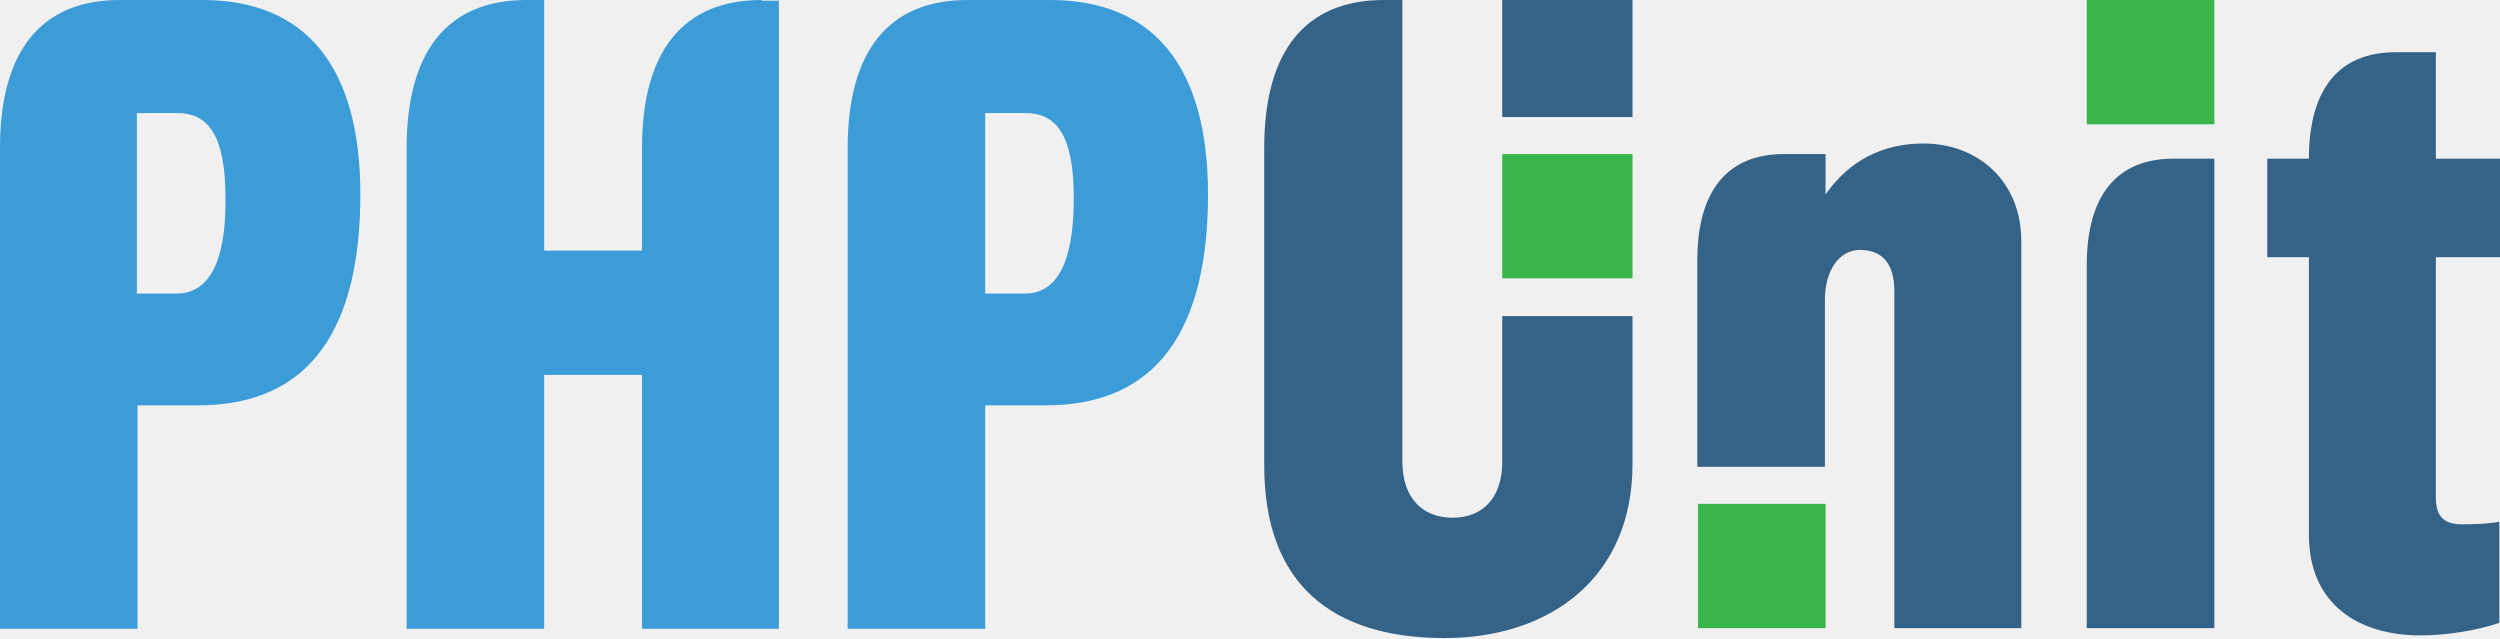
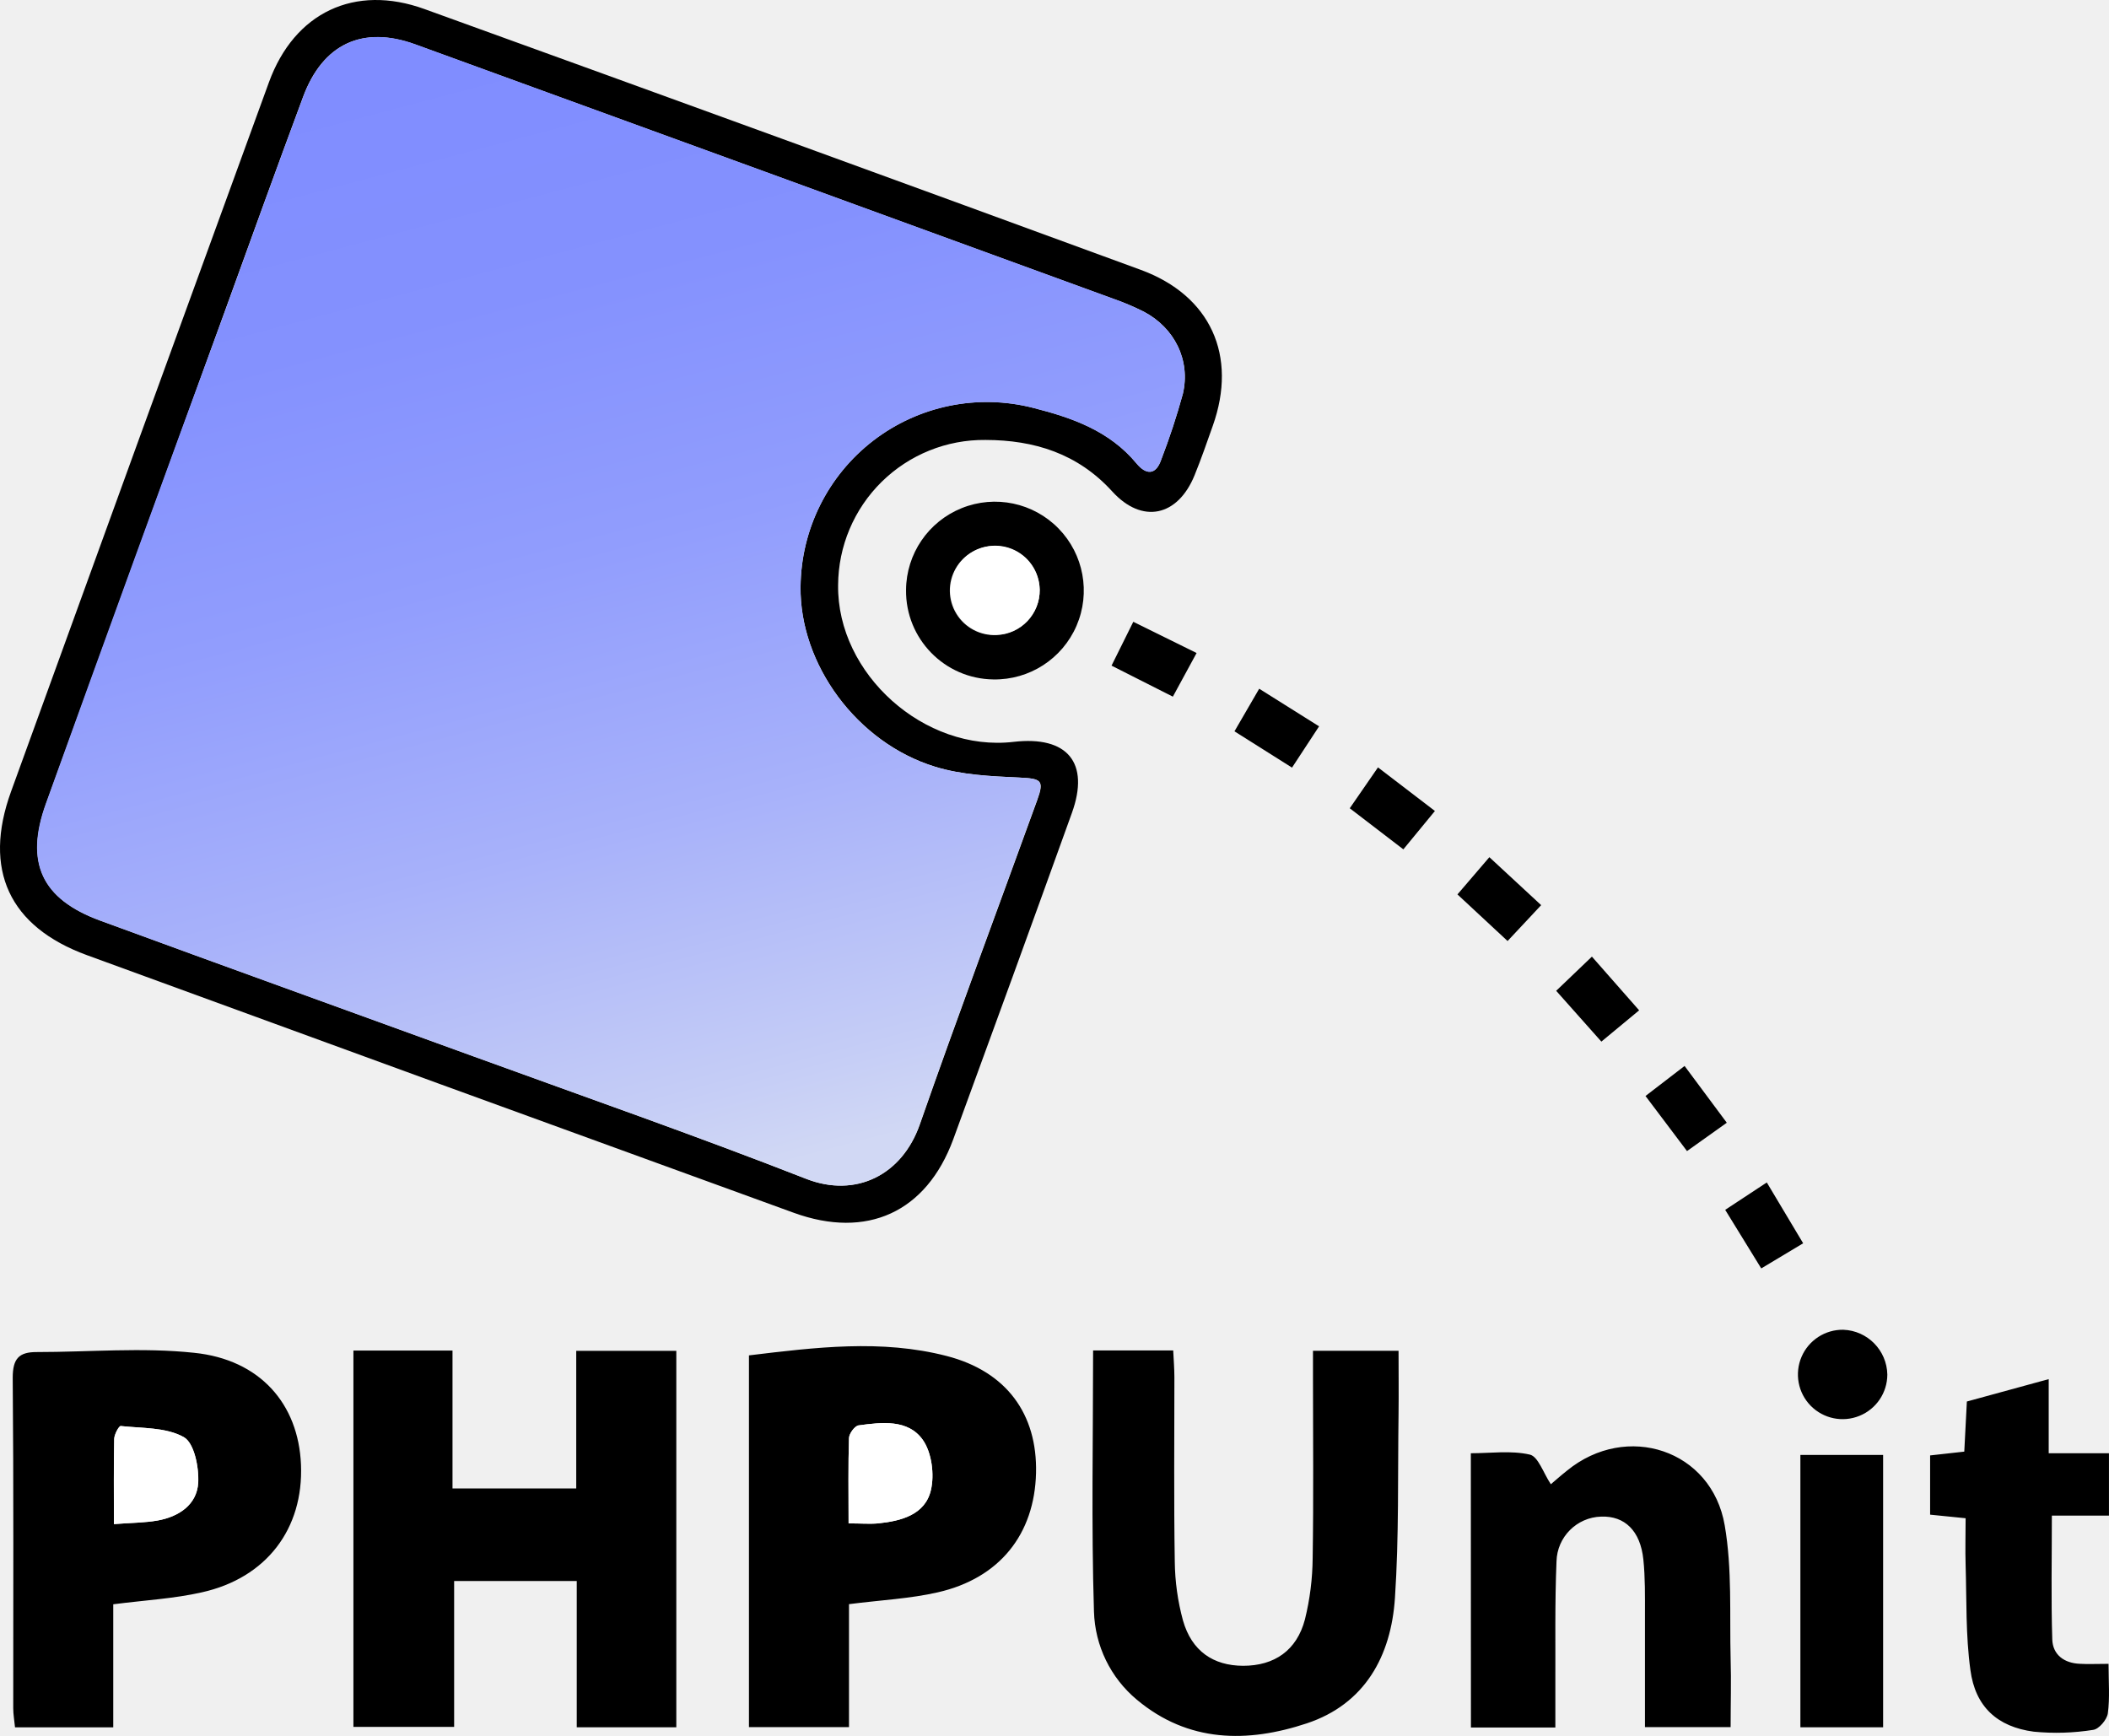
- <svg xmlns="http://www.w3.org/2000/svg" width="195.907px" height="50px" viewBox="0 0 195.907 50" version="1.1">
+ <svg xmlns="http://www.w3.org/2000/svg" width="66px" height="54.329px" viewBox="0 0 66 54.329" version="1.1">
+   <defs>
+     <linearGradient x1="62.852%" y1="98.633%" x2="37.301%" y2="2.063%" id="linearGradient-1">
+       <stop stop-color="#D1D8F4" offset="0%" />
+       <stop stop-color="#C5CDF6" offset="8%" />
+       <stop stop-color="#A7B1FA" offset="32%" />
+       <stop stop-color="#919DFD" offset="56%" />
+       <stop stop-color="#8491FE" offset="79%" />
+       <stop stop-color="#808DFF" offset="100%" />
+     </linearGradient>
+   </defs>
  <g id="Page-1" stroke="none" stroke-width="1" fill="none" fill-rule="evenodd">
-     <g id="phpunit-copy" fill-rule="nonzero">
-       <rect id="Rectangle" fill="#356388" x="117.72" y="-4.60196072e-15" width="10.207" height="9.171" />
-       <rect id="Rectangle" fill="#39B54A" x="163.523" y="-4.60196072e-15" width="10" height="9.741" />
-       <rect id="Rectangle" fill="#39B54A" x="133.057" y="39.482" width="10" height="9.741" />
-       <rect id="Rectangle" fill="#39B54A" x="117.72" y="12.073" width="10.207" height="9.741" />
-       <path d="M117.72,24.715 L117.72,36.218 C117.72,38.912 116.269,40.57 113.834,40.57 C111.554,40.57 109.896,39.119 109.896,36.166 L109.896,-4.60196072e-15 L108.446,-4.60196072e-15 C102.332,-4.60196072e-15 99.067,3.938 99.067,11.606 L99.067,36.477 C99.067,45.803 104.404,50 113.212,50 C121.503,50 127.979,45.233 127.927,36.269 L127.927,24.767 L117.72,24.767 L117.72,24.715 Z" id="Path" fill="#356388" />
-       <path d="M82.28,-4.60196072e-15 L75.803,-4.60196072e-15 C69.689,-4.60196072e-15 66.425,3.938 66.425,11.606 L66.425,49.275 L77.202,49.275 L77.202,31.762 L81.969,31.762 C90.881,31.762 94.663,25.544 94.663,15.233 C94.663,5.181 90.363,-4.60196072e-15 82.28,-4.60196072e-15 Z M80.311,23.005 L77.202,23.005 L77.202,8.86 L80.363,8.86 C82.902,8.86 84.145,10.777 84.145,15.544 C84.145,20.622 82.798,23.005 80.311,23.005 Z" id="Shape" fill="#3C9CD7" />
-       <path d="M15.855,-4.60196072e-15 L9.378,-4.60196072e-15 C3.264,-4.60196072e-15 -9.20392145e-15,3.938 -9.20392145e-15,11.606 L-9.20392145e-15,49.275 L10.777,49.275 L10.777,31.762 L15.544,31.762 C24.456,31.762 28.238,25.544 28.238,15.233 C28.238,5.181 23.938,-4.60196072e-15 15.855,-4.60196072e-15 Z M13.834,23.005 L10.725,23.005 L10.725,8.86 L13.886,8.86 C16.425,8.86 17.668,10.777 17.668,15.544 C17.72,20.622 16.321,23.005 13.834,23.005 Z" id="Shape" fill="#3C9CD7" />
-       <path d="M59.689,-4.60196072e-15 C53.575,-4.60196072e-15 50.311,3.938 50.311,11.606 L50.311,18.653 L50.311,19.637 L42.642,19.637 L42.642,18.653 L42.642,-4.60196072e-15 L41.244,-4.60196072e-15 C35.13,-4.60196072e-15 31.865,3.938 31.865,11.606 L31.865,49.275 L42.642,49.275 L42.642,30.363 L42.642,29.378 L42.642,29.378 L50.311,29.378 L50.311,29.378 L50.311,30.363 L50.311,49.275 L61.036,49.275 L61.036,0.052 L59.689,0.052 L59.689,-4.60196072e-15 Z" id="Path" fill="#3C9CD7" />
-       <path d="M195.907,20.155 L195.907,12.435 L190.881,12.435 L190.881,4.093 L187.72,4.093 C183.316,4.093 180.933,6.943 180.933,12.435 L177.668,12.435 L177.668,20.155 L180.933,20.155 L180.933,41.917 C180.933,47.358 184.819,49.793 189.689,49.793 C191.606,49.793 194.041,49.43 195.855,48.808 L195.855,40.881 C195.078,41.036 193.99,41.088 192.953,41.088 C191.347,41.088 190.881,40.311 190.881,38.964 L190.881,20.155 L195.907,20.155 Z" id="Path" fill="#356388" />
-       <path d="M150.725,11.244 C147.461,11.244 144.87,12.642 143.057,15.233 L143.057,12.073 L139.793,12.073 C135.389,12.073 133.005,14.922 133.005,20.415 L133.005,36.58 L143.005,36.58 L143.005,23.472 C143.005,21.244 144.093,19.585 145.751,19.585 C147.979,19.585 148.446,21.295 148.446,22.85 L148.446,49.223 L158.394,49.223 L158.394,19.119 C158.497,14.249 155.026,11.244 150.725,11.244 Z" id="Path" fill="#356388" />
-       <path d="M170.311,12.435 C165.907,12.435 163.523,15.285 163.523,20.777 L163.523,49.223 L173.523,49.223 L173.523,12.435 L170.311,12.435 Z" id="Path" fill="#356388" />
+     <g id="phpunit" fill-rule="nonzero">
+       <path d="M26.228,18.313 C26.194,21.093 28.93,23.543 31.719,23.218 C33.404,23.022 34.111,23.87 33.545,25.441 C32.317,28.852 31.078,32.258 29.83,35.661 C28.99,37.936 27.135,38.79 24.84,37.956 C17.464,35.277 10.089,32.589 2.717,29.892 C0.287,29.002 -0.54,27.217 0.345,24.775 C3.028,17.37 5.719,9.969 8.417,2.573 C9.211,0.394 11.096,-0.509 13.283,0.283 C20.759,2.985 28.228,5.705 35.693,8.443 C37.889,9.248 38.734,11.133 37.953,13.328 C37.77,13.846 37.59,14.366 37.383,14.875 C36.858,16.163 35.745,16.412 34.807,15.381 C33.725,14.191 32.36,13.772 30.843,13.769 C29.627,13.755 28.456,14.228 27.59,15.081 C26.724,15.934 26.234,17.097 26.228,18.313 Z M25.053,18.362 C25.068,16.569 25.907,14.883 27.328,13.789 C28.75,12.696 30.595,12.318 32.332,12.763 C33.558,13.073 34.725,13.484 35.571,14.508 C35.864,14.86 36.172,14.88 36.34,14.383 C36.6,13.708 36.826,13.021 37.017,12.324 C37.263,11.273 36.755,10.258 35.795,9.754 C35.481,9.596 35.157,9.461 34.825,9.347 C27.551,6.691 20.275,4.039 12.996,1.391 C11.345,0.791 10.099,1.372 9.481,3.042 C8.645,5.294 7.83,7.546 7.016,9.797 C5.156,14.912 3.298,20.029 1.443,25.149 C0.775,27.001 1.311,28.14 3.137,28.811 C7.03,30.24 10.932,31.644 14.829,33.064 C18.303,34.329 21.794,35.55 25.236,36.895 C26.779,37.495 28.231,36.784 28.788,35.188 C29.974,31.791 31.236,28.421 32.461,25.039 C32.688,24.413 32.584,24.368 31.895,24.335 C31.012,24.295 30.094,24.253 29.264,23.996 C26.809,23.242 25.022,20.781 25.053,18.365 L25.053,18.362 Z M21.165,54.059 L18.049,54.059 L18.049,49.481 L14.212,49.481 L14.212,54.046 L11.06,54.046 L11.06,42.268 L14.161,42.268 L14.161,46.584 L18.033,46.584 L18.033,42.277 L21.165,42.277 L21.165,54.059 Z M26.569,50.205 L26.569,54.053 L23.438,54.053 L23.438,42.419 C25.517,42.168 27.581,41.91 29.625,42.438 C31.5,42.921 32.467,44.259 32.422,46.102 C32.375,48.016 31.283,49.393 29.351,49.834 C28.482,50.034 27.576,50.076 26.569,50.205 L26.569,50.205 Z M26.56,47.677 C26.944,47.677 27.215,47.701 27.48,47.677 C28.204,47.603 28.953,47.408 29.132,46.638 C29.247,46.149 29.159,45.457 28.876,45.06 C28.415,44.414 27.591,44.514 26.869,44.61 C26.748,44.627 26.569,44.87 26.569,45.012 C26.541,45.855 26.556,46.698 26.556,47.677 L26.56,47.677 Z M3.544,50.209 L3.544,54.061 L0.47,54.061 C0.449,53.843 0.414,53.653 0.414,53.46 C0.414,50.008 0.428,46.566 0.398,43.12 C0.398,42.519 0.595,42.313 1.148,42.315 C2.791,42.315 4.451,42.165 6.072,42.338 C8.137,42.548 9.341,43.939 9.419,45.837 C9.503,47.843 8.34,49.385 6.317,49.835 C5.449,50.032 4.55,50.08 3.544,50.209 Z M3.565,47.699 C4.106,47.657 4.526,47.659 4.931,47.587 C5.596,47.467 6.159,47.091 6.201,46.408 C6.23,45.924 6.079,45.163 5.751,44.978 C5.2,44.667 4.446,44.703 3.775,44.63 C3.72,44.63 3.576,44.891 3.573,45.033 C3.556,45.874 3.565,46.715 3.565,47.699 Z M34.208,42.265 L36.715,42.265 C36.73,42.566 36.751,42.831 36.752,43.097 C36.752,45.023 36.733,46.949 36.764,48.873 C36.771,49.496 36.857,50.116 37.021,50.717 C37.294,51.673 37.968,52.131 38.904,52.134 C39.876,52.134 40.582,51.658 40.837,50.683 C40.993,50.054 41.074,49.409 41.079,48.761 C41.109,46.886 41.089,45.008 41.089,43.135 L41.089,42.276 L43.767,42.276 C43.767,42.957 43.775,43.598 43.767,44.241 C43.74,46.165 43.782,48.094 43.654,50.011 C43.534,51.827 42.716,53.331 40.894,53.936 C39.042,54.55 37.186,54.544 35.577,53.195 C34.754,52.51 34.266,51.505 34.235,50.436 C34.151,47.734 34.208,45.041 34.208,42.265 L34.208,42.265 Z M46.029,45.482 C46.646,45.482 47.286,45.389 47.874,45.524 C48.137,45.583 48.296,46.096 48.533,46.452 C48.644,46.359 48.833,46.189 49.039,46.026 C50.903,44.501 53.568,45.371 53.974,47.738 C54.21,49.103 54.124,50.524 54.159,51.92 C54.18,52.614 54.159,53.309 54.159,54.053 L51.478,54.053 L51.478,50.53 C51.478,49.955 51.487,49.378 51.428,48.807 C51.335,47.907 50.842,47.438 50.109,47.465 C49.344,47.486 48.729,48.102 48.71,48.867 C48.656,50.164 48.68,51.466 48.674,52.77 L48.674,54.065 L46.032,54.065 L46.029,45.482 Z M65.986,52.073 C65.986,52.639 66.029,53.139 65.963,53.624 C65.936,53.821 65.684,54.116 65.506,54.139 C64.891,54.237 64.267,54.256 63.647,54.196 C62.503,54.046 61.814,53.412 61.663,52.267 C61.513,51.183 61.546,50.077 61.513,48.981 C61.498,48.51 61.513,48.039 61.513,47.516 L60.402,47.404 L60.402,45.55 L61.471,45.431 C61.498,44.927 61.523,44.415 61.552,43.863 L64.113,43.162 L64.113,45.482 L65.999,45.482 L65.999,47.434 L64.212,47.434 C64.212,48.785 64.185,50.052 64.225,51.312 C64.242,51.794 64.602,52.054 65.096,52.072 C65.342,52.087 65.597,52.073 65.986,52.073 L65.986,52.073 Z M56.342,54.058 L56.342,45.535 L58.931,45.535 L58.931,54.058 L56.342,54.058 Z" id="Shape" fill="#000000" />
+       <path d="M28.354,18.463 C28.362,17.335 29.05,16.324 30.096,15.903 C31.142,15.481 32.339,15.733 33.126,16.54 C33.914,17.347 34.136,18.55 33.689,19.585 C33.242,20.62 32.215,21.283 31.087,21.264 C29.559,21.245 28.336,19.991 28.354,18.463 L28.354,18.463 Z M32.537,18.463 C32.52,17.702 31.901,17.093 31.14,17.088 C30.632,17.08 30.16,17.35 29.908,17.791 C29.656,18.232 29.664,18.775 29.929,19.209 C30.193,19.642 30.673,19.898 31.18,19.875 C31.945,19.852 32.549,19.219 32.537,18.454 L32.537,18.463 Z M57.685,41.617 C58.443,41.645 59.048,42.26 59.063,43.019 C59.062,43.586 58.718,44.097 58.192,44.311 C57.667,44.526 57.064,44.401 56.666,43.997 C56.268,43.592 56.155,42.987 56.378,42.465 C56.601,41.944 57.118,41.608 57.685,41.617 Z M46.609,26.827 L48.23,28.328 L47.179,29.451 L45.61,27.992 L46.609,26.827 Z M39.406,21.555 L41.28,22.732 L40.433,24.024 L38.632,22.888 L39.406,21.555 Z M48.7,31.009 L49.818,29.939 C50.316,30.505 50.783,31.034 51.296,31.62 L50.114,32.599 L48.7,31.009 Z M52.718,33.361 L54.039,35.138 L52.794,36.025 C52.362,35.454 51.954,34.912 51.495,34.301 L52.718,33.361 Z M43.123,24.017 L44.905,25.381 L43.917,26.582 L42.24,25.296 L43.123,24.017 Z M56.429,38.911 L55.117,39.697 L53.989,37.864 L55.291,37.007 L56.429,38.911 Z M36.704,21.803 L34.785,20.832 C35.011,20.374 35.215,19.964 35.466,19.46 L37.447,20.437 L36.704,21.803 Z" id="Shape" fill="#000000" />
+       <path d="M25.053,18.365 C25.022,20.781 26.809,23.242 29.256,23.996 C30.091,24.253 31.005,24.296 31.887,24.335 C32.576,24.368 32.68,24.413 32.453,25.039 C31.229,28.421 29.966,31.794 28.78,35.188 C28.223,36.784 26.772,37.497 25.229,36.895 C21.787,35.544 18.295,34.329 14.822,33.064 C10.919,31.644 7.016,30.24 3.13,28.811 C1.303,28.14 0.767,27.001 1.435,25.149 C3.28,20.024 5.142,14.905 7.021,9.793 C7.84,7.541 8.649,5.279 9.485,3.038 C10.104,1.369 11.357,0.789 13.001,1.388 C20.279,4.036 27.555,6.688 34.83,9.344 C35.16,9.46 35.483,9.598 35.795,9.757 C36.755,10.261 37.263,11.273 37.017,12.327 C36.826,13.024 36.6,13.711 36.34,14.386 C36.167,14.883 35.864,14.863 35.571,14.511 C34.725,13.487 33.558,13.076 32.332,12.766 C30.595,12.321 28.75,12.699 27.328,13.792 C25.907,14.886 25.068,16.572 25.053,18.365 L25.053,18.365 Z" id="Path" fill="url(#linearGradient-1)" />
+       <g id="Group" transform="translate(3.563115, 17.07804)" fill="#FFFFFF">
+         <path d="M22.993,30.599 C22.993,29.62 22.978,28.776 23.006,27.934 C23.006,27.792 23.185,27.549 23.306,27.532 C24.028,27.432 24.852,27.331 25.313,27.982 C25.595,28.379 25.684,29.071 25.568,29.56 C25.385,30.33 24.636,30.525 23.917,30.599 C23.647,30.623 23.377,30.599 22.993,30.599 Z M0.002,30.621 C0.002,29.637 -0.007,28.796 0.013,27.955 C0.013,27.813 0.163,27.546 0.215,27.552 C0.886,27.625 1.64,27.589 2.191,27.9 C2.516,28.084 2.666,28.846 2.641,29.33 C2.599,30.013 2.041,30.389 1.371,30.509 C0.963,30.581 0.542,30.579 0.002,30.621 Z M28.974,1.376 C28.981,2.135 28.382,2.762 27.623,2.788 C27.057,2.806 26.537,2.48 26.306,1.962 C26.076,1.445 26.181,0.84 26.572,0.431 C26.964,0.021 27.564,-0.11 28.091,0.097 C28.618,0.304 28.967,0.81 28.974,1.376 L28.974,1.376 Z" id="Shape" />
+       </g>
    </g>
  </g>
</svg>
